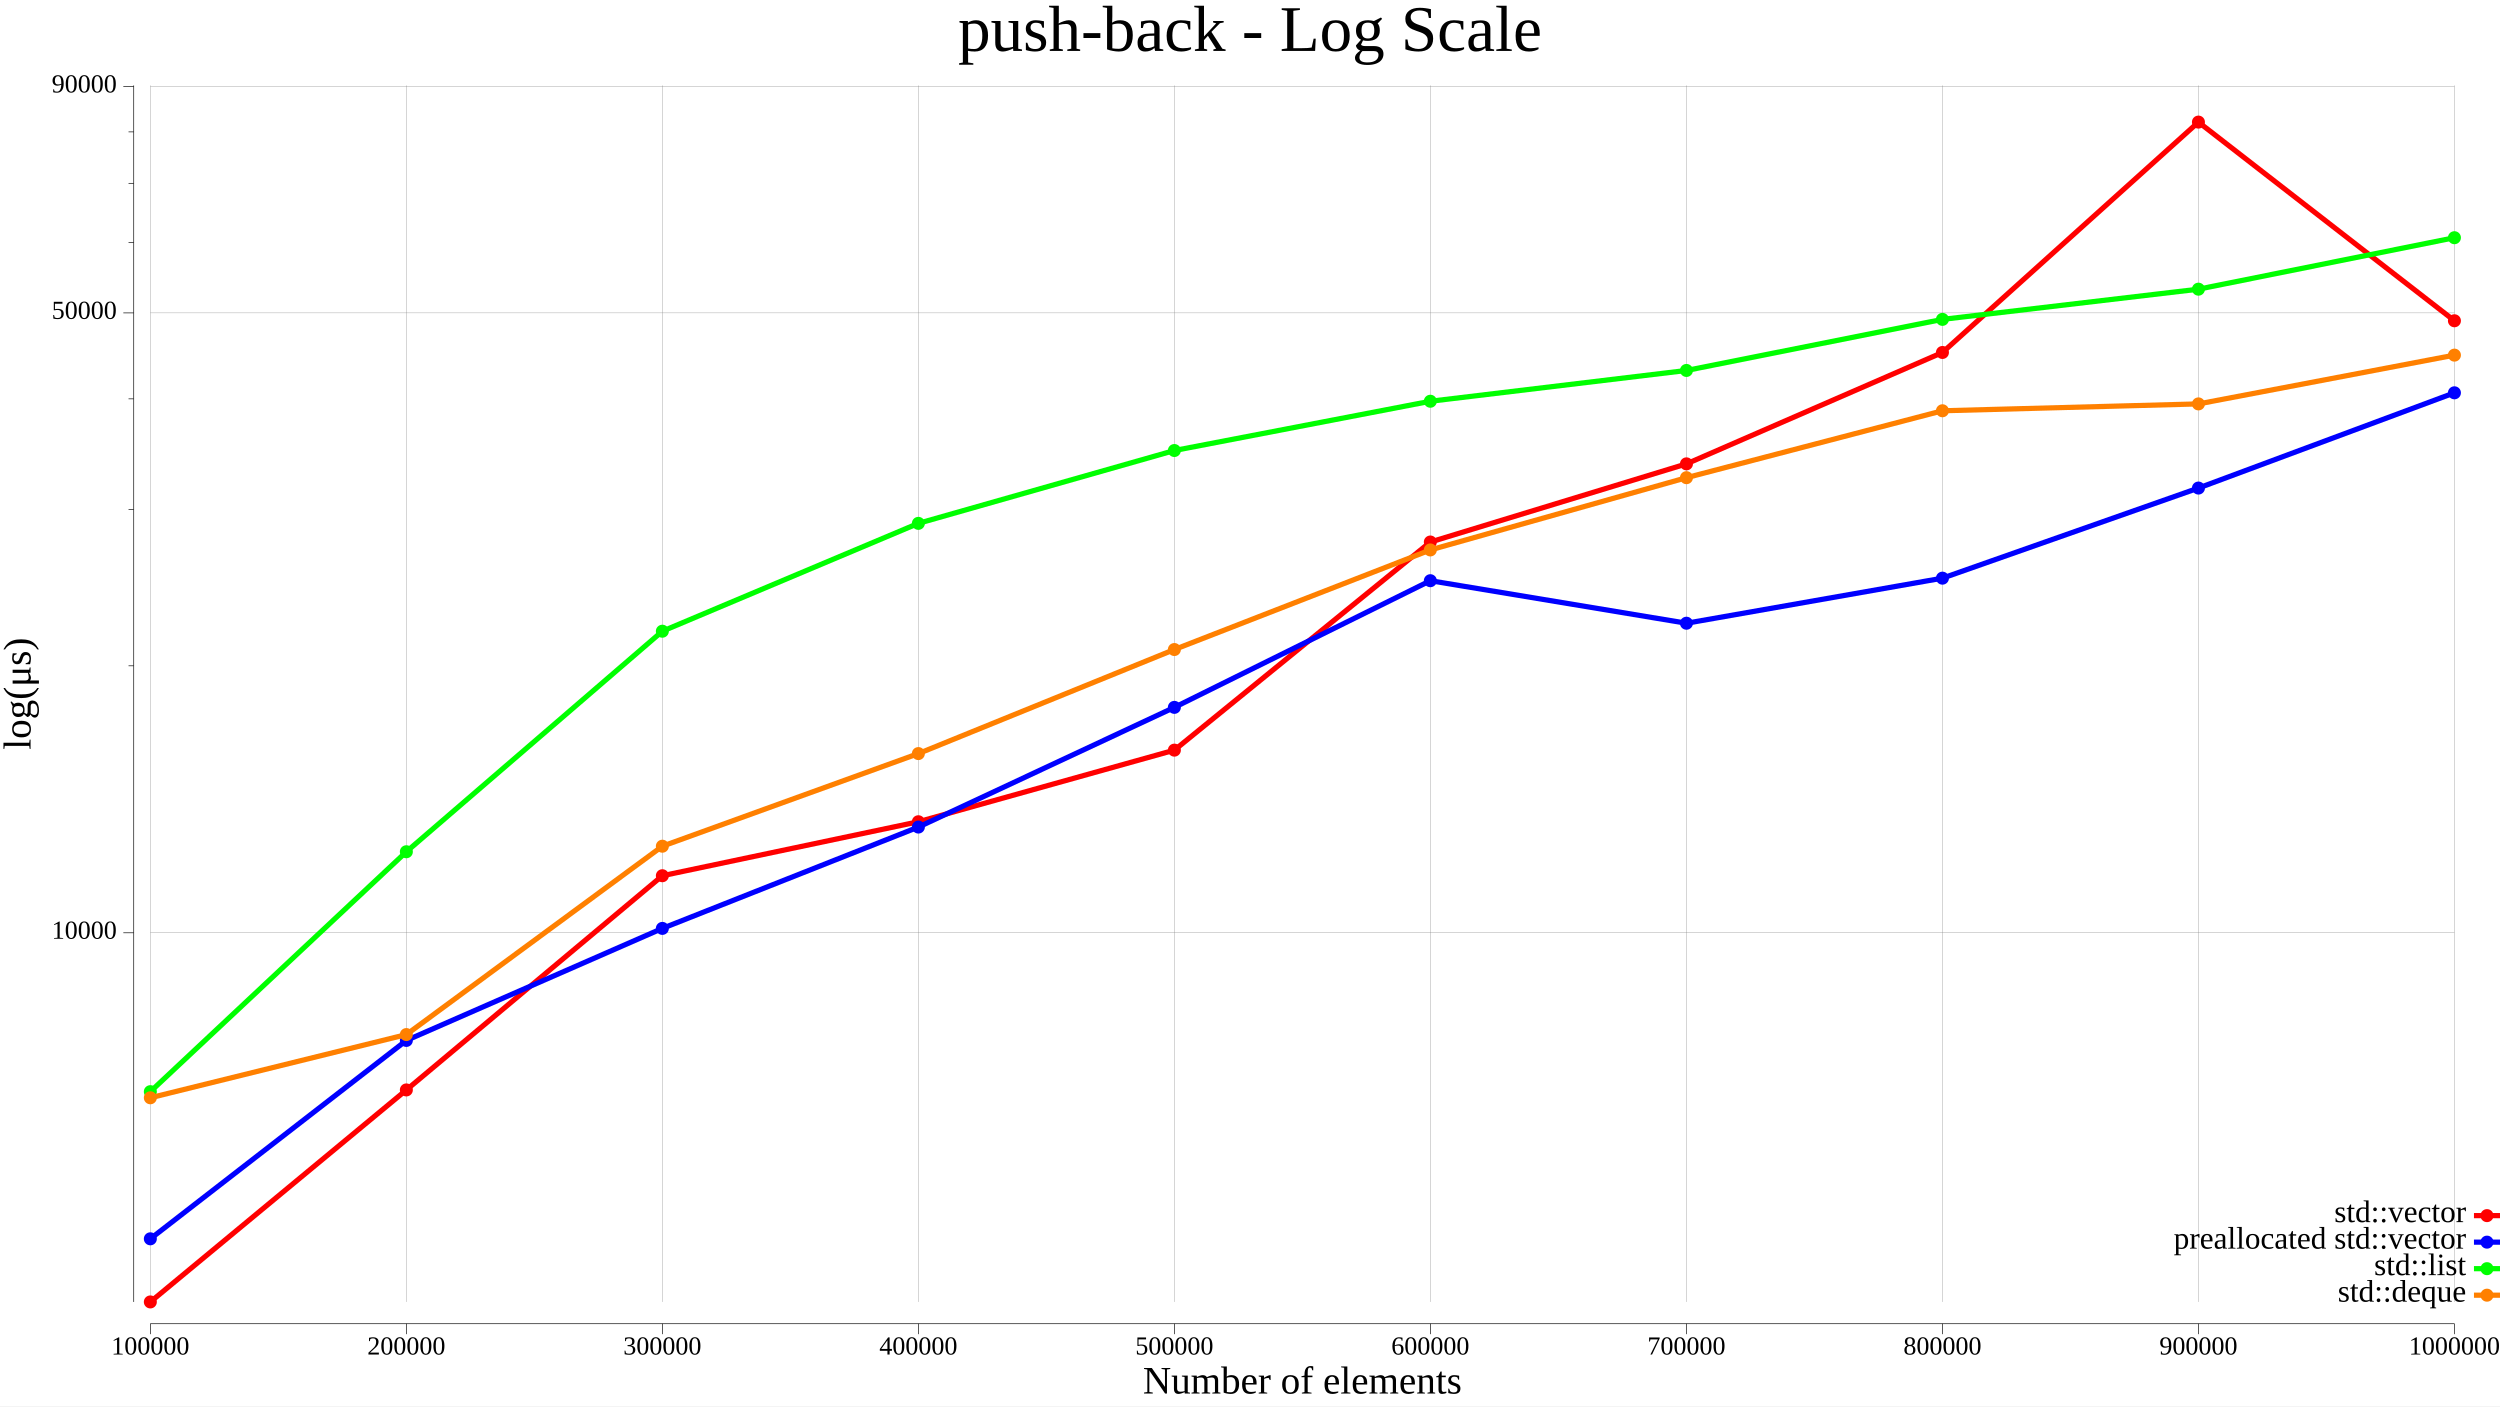
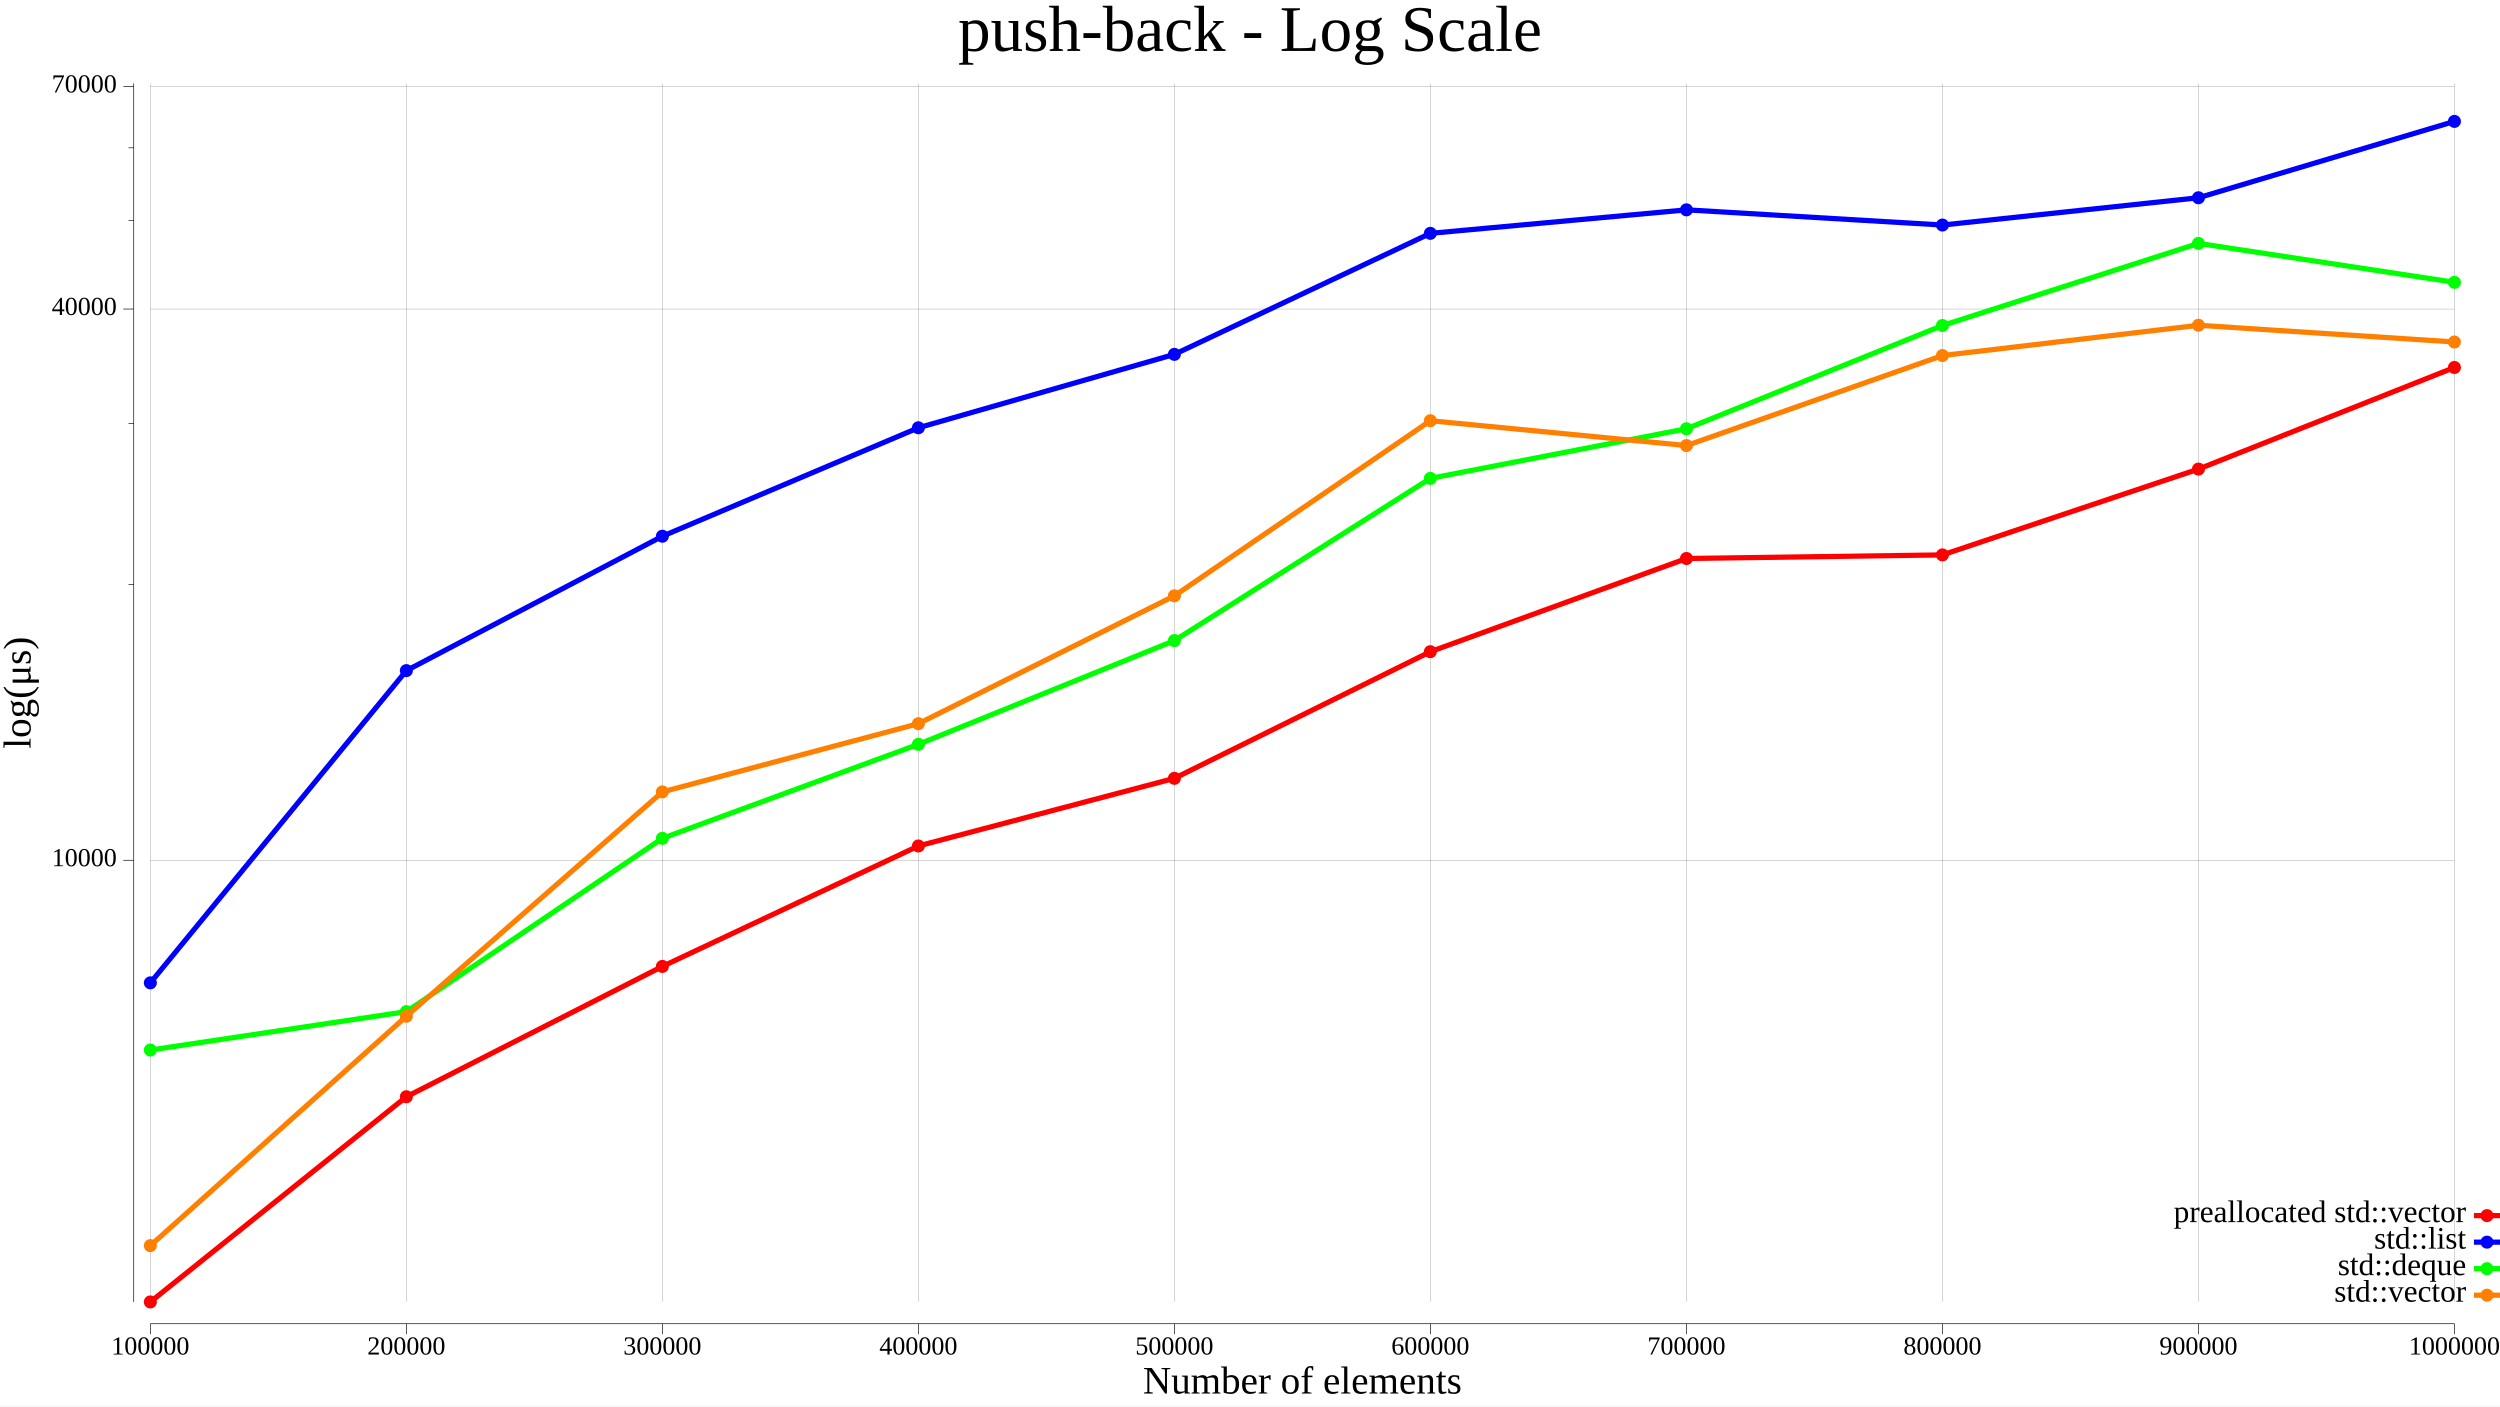
<svg xmlns="http://www.w3.org/2000/svg" width="1920pt" height="1080pt" viewBox="0 0 1920 1080">
  <g transform="scale(1, -1) translate(0, -1080)">
    <path d="M0,0L1920,0L1920,1080L0,1080Z" style="fill:#FFFFFF" />
    <text x="735.77" y="-1040.9" transform="scale(1, -1)" style="font-family:Liberation Serif;font-variant:normal;font-weight:normal;font-style:normal;font-size:50px">push-back - Log Scale</text>
    <text x="877.77" y="-9.756" transform="scale(1, -1)" style="font-family:Liberation Serif;font-variant:normal;font-weight:normal;font-style:normal;font-size:30px">Number of elements</text>
    <text x="85.462" y="-39.727" transform="scale(1, -1)" style="font-family:Liberation Serif;font-variant:normal;font-weight:normal;font-style:normal;font-size:20px">100000</text>
    <text x="282.08" y="-39.727" transform="scale(1, -1)" style="font-family:Liberation Serif;font-variant:normal;font-weight:normal;font-style:normal;font-size:20px">200000</text>
    <text x="478.69" y="-39.727" transform="scale(1, -1)" style="font-family:Liberation Serif;font-variant:normal;font-weight:normal;font-style:normal;font-size:20px">300000</text>
    <text x="675.31" y="-39.727" transform="scale(1, -1)" style="font-family:Liberation Serif;font-variant:normal;font-weight:normal;font-style:normal;font-size:20px">400000</text>
    <text x="871.92" y="-39.727" transform="scale(1, -1)" style="font-family:Liberation Serif;font-variant:normal;font-weight:normal;font-style:normal;font-size:20px">500000</text>
    <text x="1068.5" y="-39.727" transform="scale(1, -1)" style="font-family:Liberation Serif;font-variant:normal;font-weight:normal;font-style:normal;font-size:20px">600000</text>
    <text x="1265.2" y="-39.727" transform="scale(1, -1)" style="font-family:Liberation Serif;font-variant:normal;font-weight:normal;font-style:normal;font-size:20px">700000</text>
    <text x="1461.8" y="-39.727" transform="scale(1, -1)" style="font-family:Liberation Serif;font-variant:normal;font-weight:normal;font-style:normal;font-size:20px">800000</text>
    <text x="1658.4" y="-39.727" transform="scale(1, -1)" style="font-family:Liberation Serif;font-variant:normal;font-weight:normal;font-style:normal;font-size:20px">900000</text>
    <text x="1850" y="-39.727" transform="scale(1, -1)" style="font-family:Liberation Serif;font-variant:normal;font-weight:normal;font-style:normal;font-size:20px">1000000</text>
    <path d="M115.46,55.371L115.46,63.371" style="fill:none;stroke:#000000;stroke-width:0.5" />
    <path d="M312.08,55.371L312.08,63.371" style="fill:none;stroke:#000000;stroke-width:0.5" />
    <path d="M508.69,55.371L508.69,63.371" style="fill:none;stroke:#000000;stroke-width:0.5" />
    <path d="M705.31,55.371L705.31,63.371" style="fill:none;stroke:#000000;stroke-width:0.5" />
    <path d="M901.92,55.371L901.92,63.371" style="fill:none;stroke:#000000;stroke-width:0.5" />
    <path d="M1098.5,55.371L1098.5,63.371" style="fill:none;stroke:#000000;stroke-width:0.5" />
    <path d="M1295.2,55.371L1295.2,63.371" style="fill:none;stroke:#000000;stroke-width:0.5" />
    <path d="M1491.8,55.371L1491.8,63.371" style="fill:none;stroke:#000000;stroke-width:0.5" />
    <path d="M1688.4,55.371L1688.4,63.371" style="fill:none;stroke:#000000;stroke-width:0.5" />
    <path d="M1885,55.371L1885,63.371" style="fill:none;stroke:#000000;stroke-width:0.5" />
    <path d="M115.46,63.371L1885,63.371" style="fill:none;stroke:#000000;stroke-width:0.5" />
    <g transform="rotate(90)">
-       <text x="504.23" y="23.467" transform="scale(1, -1)" style="font-family:Liberation Serif;font-variant:normal;font-weight:normal;font-style:normal;font-size:30px">log(μs)</text>
+       <text x="504.95" y="23.467" transform="scale(1, -1)" style="font-family:Liberation Serif;font-variant:normal;font-weight:normal;font-style:normal;font-size:30px">log(μs)</text>
    </g>
-     <text x="39.712" y="-359.04" transform="scale(1, -1)" style="font-family:Liberation Serif;font-variant:normal;font-weight:normal;font-style:normal;font-size:20px">10000</text>
-     <text x="39.712" y="-835.12" transform="scale(1, -1)" style="font-family:Liberation Serif;font-variant:normal;font-weight:normal;font-style:normal;font-size:20px">50000</text>
-     <text x="39.712" y="-1009" transform="scale(1, -1)" style="font-family:Liberation Serif;font-variant:normal;font-weight:normal;font-style:normal;font-size:20px">90000</text>
-     <path d="M94.712,363.61L102.71,363.61" style="fill:none;stroke:#000000;stroke-width:0.5" />
-     <path d="M94.712,839.69L102.71,839.69" style="fill:none;stroke:#000000;stroke-width:0.5" />
+     <text x="39.712" y="-414.75" transform="scale(1, -1)" style="font-family:Liberation Serif;font-variant:normal;font-weight:normal;font-style:normal;font-size:20px">10000</text>
+     <text x="39.712" y="-838.09" transform="scale(1, -1)" style="font-family:Liberation Serif;font-variant:normal;font-weight:normal;font-style:normal;font-size:20px">40000</text>
+     <text x="39.712" y="-1009" transform="scale(1, -1)" style="font-family:Liberation Serif;font-variant:normal;font-weight:normal;font-style:normal;font-size:20px">70000</text>
+     <path d="M94.712,419.32L102.71,419.32" style="fill:none;stroke:#000000;stroke-width:0.5" />
+     <path d="M94.712,842.66L102.71,842.66" style="fill:none;stroke:#000000;stroke-width:0.5" />
    <path d="M94.712,1013.6L102.71,1013.6" style="fill:none;stroke:#000000;stroke-width:0.5" />
-     <path d="M98.712,568.65L102.71,568.65" style="fill:none;stroke:#000000;stroke-width:0.5" />
-     <path d="M98.712,688.58L102.71,688.58" style="fill:none;stroke:#000000;stroke-width:0.5" />
-     <path d="M98.712,773.68L102.71,773.68" style="fill:none;stroke:#000000;stroke-width:0.5" />
-     <path d="M98.712,893.62L102.71,893.62" style="fill:none;stroke:#000000;stroke-width:0.5" />
-     <path d="M98.712,939.22L102.71,939.22" style="fill:none;stroke:#000000;stroke-width:0.5" />
-     <path d="M98.712,978.71L102.71,978.71" style="fill:none;stroke:#000000;stroke-width:0.5" />
-     <path d="M102.71,80.11L102.71,1014.4" style="fill:none;stroke:#000000;stroke-width:0.5" />
-     <path d="M115.46,80.11L115.46,1014.4" style="fill:none;stroke:#808080;stroke-width:0.25" />
-     <path d="M312.08,80.11L312.08,1014.4" style="fill:none;stroke:#808080;stroke-width:0.25" />
-     <path d="M508.69,80.11L508.69,1014.4" style="fill:none;stroke:#808080;stroke-width:0.25" />
-     <path d="M705.31,80.11L705.31,1014.4" style="fill:none;stroke:#808080;stroke-width:0.25" />
-     <path d="M901.92,80.11L901.92,1014.4" style="fill:none;stroke:#808080;stroke-width:0.25" />
-     <path d="M1098.5,80.11L1098.5,1014.4" style="fill:none;stroke:#808080;stroke-width:0.25" />
-     <path d="M1295.2,80.11L1295.2,1014.4" style="fill:none;stroke:#808080;stroke-width:0.25" />
-     <path d="M1491.8,80.11L1491.8,1014.4" style="fill:none;stroke:#808080;stroke-width:0.25" />
-     <path d="M1688.4,80.11L1688.4,1014.4" style="fill:none;stroke:#808080;stroke-width:0.25" />
-     <path d="M1885,80.11L1885,1014.4" style="fill:none;stroke:#808080;stroke-width:0.25" />
-     <path d="M115.46,363.61L1885,363.61" style="fill:none;stroke:#808080;stroke-width:0.25" />
-     <path d="M115.46,839.69L1885,839.69" style="fill:none;stroke:#808080;stroke-width:0.25" />
+     <path d="M98.712,630.99L102.71,630.99" style="fill:none;stroke:#000000;stroke-width:0.5" />
+     <path d="M98.712,754.81L102.71,754.81" style="fill:none;stroke:#000000;stroke-width:0.5" />
+     <path d="M98.712,910.8L102.71,910.8" style="fill:none;stroke:#000000;stroke-width:0.5" />
+     <path d="M98.712,966.48L102.71,966.48" style="fill:none;stroke:#000000;stroke-width:0.5" />
+     <path d="M102.71,80.11L102.71,1015.9" style="fill:none;stroke:#000000;stroke-width:0.5" />
+     <path d="M115.46,80.11L115.46,1015.9" style="fill:none;stroke:#808080;stroke-width:0.25" />
+     <path d="M312.08,80.11L312.08,1015.9" style="fill:none;stroke:#808080;stroke-width:0.25" />
+     <path d="M508.69,80.11L508.69,1015.9" style="fill:none;stroke:#808080;stroke-width:0.25" />
+     <path d="M705.31,80.11L705.31,1015.9" style="fill:none;stroke:#808080;stroke-width:0.25" />
+     <path d="M901.92,80.11L901.92,1015.9" style="fill:none;stroke:#808080;stroke-width:0.25" />
+     <path d="M1098.5,80.11L1098.5,1015.9" style="fill:none;stroke:#808080;stroke-width:0.25" />
+     <path d="M1295.2,80.11L1295.2,1015.9" style="fill:none;stroke:#808080;stroke-width:0.25" />
+     <path d="M1491.8,80.11L1491.8,1015.9" style="fill:none;stroke:#808080;stroke-width:0.25" />
+     <path d="M1688.4,80.11L1688.4,1015.9" style="fill:none;stroke:#808080;stroke-width:0.25" />
+     <path d="M1885,80.11L1885,1015.9" style="fill:none;stroke:#808080;stroke-width:0.25" />
+     <path d="M115.46,419.32L1885,419.32" style="fill:none;stroke:#808080;stroke-width:0.25" />
+     <path d="M115.46,842.66L1885,842.66" style="fill:none;stroke:#808080;stroke-width:0.25" />
    <path d="M115.46,1013.6L1885,1013.6" style="fill:none;stroke:#808080;stroke-width:0.25" />
-     <path d="M115.46,80.11L312.08,242.93L508.69,407.44L705.31,448.9L901.92,503.89L1098.5,663.73L1295.2,723.75L1491.8,809.3L1688.4,986.23L1885,833.65" style="fill:none;stroke:#FF0000;stroke-width:4" />
+     <path d="M115.46,80.11L312.08,237.7L508.69,337.79L705.31,430.3L901.92,482.24L1098.5,579.5L1295.2,651.07L1491.8,653.83L1688.4,719.74L1885,797.78" style="fill:none;stroke:#FF0000;stroke-width:4" />
    <path d="M120.46,80.11A5,5 0 1 1 110.46,80.11A5,5 0 1 1 120.46,80.11Z" style="fill:#FF0000" />
-     <path d="M317.08,242.93A5,5 0 1 1 307.08,242.93A5,5 0 1 1 317.08,242.93Z" style="fill:#FF0000" />
-     <path d="M513.69,407.44A5,5 0 1 1 503.69,407.44A5,5 0 1 1 513.69,407.44Z" style="fill:#FF0000" />
-     <path d="M710.31,448.9A5,5 0 1 1 700.31,448.9A5,5 0 1 1 710.31,448.9Z" style="fill:#FF0000" />
-     <path d="M906.92,503.89A5,5 0 1 1 896.92,503.89A5,5 0 1 1 906.92,503.89Z" style="fill:#FF0000" />
-     <path d="M1103.5,663.73A5,5 0 1 1 1093.5,663.73A5,5 0 1 1 1103.5,663.73Z" style="fill:#FF0000" />
-     <path d="M1300.2,723.75A5,5 0 1 1 1290.2,723.75A5,5 0 1 1 1300.2,723.75Z" style="fill:#FF0000" />
-     <path d="M1496.8,809.3A5,5 0 1 1 1486.8,809.3A5,5 0 1 1 1496.8,809.3Z" style="fill:#FF0000" />
-     <path d="M1693.4,986.23A5,5 0 1 1 1683.4,986.23A5,5 0 1 1 1693.4,986.23Z" style="fill:#FF0000" />
-     <path d="M1890,833.65A5,5 0 1 1 1880,833.65A5,5 0 1 1 1890,833.65Z" style="fill:#FF0000" />
-     <path d="M115.46,128.59L312.08,280.95L508.69,366.99L705.31,444.82L901.92,536.74L1098.5,634.02L1295.2,601.36L1491.8,635.97L1688.4,705.17L1885,778.32" style="fill:none;stroke:#0000FF;stroke-width:4" />
-     <path d="M120.46,128.59A5,5 0 1 1 110.46,128.59A5,5 0 1 1 120.46,128.59Z" style="fill:#0000FF" />
-     <path d="M317.08,280.95A5,5 0 1 1 307.08,280.95A5,5 0 1 1 317.08,280.95Z" style="fill:#0000FF" />
-     <path d="M513.69,366.99A5,5 0 1 1 503.69,366.99A5,5 0 1 1 513.69,366.99Z" style="fill:#0000FF" />
-     <path d="M710.31,444.82A5,5 0 1 1 700.31,444.82A5,5 0 1 1 710.31,444.82Z" style="fill:#0000FF" />
-     <path d="M906.92,536.74A5,5 0 1 1 896.92,536.74A5,5 0 1 1 906.92,536.74Z" style="fill:#0000FF" />
-     <path d="M1103.5,634.02A5,5 0 1 1 1093.5,634.02A5,5 0 1 1 1103.5,634.02Z" style="fill:#0000FF" />
-     <path d="M1300.2,601.36A5,5 0 1 1 1290.2,601.36A5,5 0 1 1 1300.2,601.36Z" style="fill:#0000FF" />
-     <path d="M1496.8,635.97A5,5 0 1 1 1486.8,635.97A5,5 0 1 1 1496.8,635.97Z" style="fill:#0000FF" />
-     <path d="M1693.4,705.17A5,5 0 1 1 1683.4,705.17A5,5 0 1 1 1693.4,705.17Z" style="fill:#0000FF" />
-     <path d="M1890,778.32A5,5 0 1 1 1880,778.32A5,5 0 1 1 1890,778.32Z" style="fill:#0000FF" />
-     <path d="M115.46,241.6L312.08,425.86L508.69,595.23L705.31,678.06L901.92,734L1098.5,771.84L1295.2,795.49L1491.8,834.72L1688.4,857.91L1885,897.44" style="fill:none;stroke:#00FF00;stroke-width:4" />
-     <path d="M120.46,241.6A5,5 0 1 1 110.46,241.6A5,5 0 1 1 120.46,241.6Z" style="fill:#00FF00" />
-     <path d="M317.08,425.86A5,5 0 1 1 307.08,425.86A5,5 0 1 1 317.08,425.86Z" style="fill:#00FF00" />
-     <path d="M513.69,595.23A5,5 0 1 1 503.69,595.23A5,5 0 1 1 513.69,595.23Z" style="fill:#00FF00" />
-     <path d="M710.31,678.06A5,5 0 1 1 700.31,678.06A5,5 0 1 1 710.31,678.06Z" style="fill:#00FF00" />
-     <path d="M906.92,734A5,5 0 1 1 896.92,734A5,5 0 1 1 906.92,734Z" style="fill:#00FF00" />
-     <path d="M1103.5,771.84A5,5 0 1 1 1093.5,771.84A5,5 0 1 1 1103.5,771.84Z" style="fill:#00FF00" />
-     <path d="M1300.2,795.49A5,5 0 1 1 1290.2,795.49A5,5 0 1 1 1300.2,795.49Z" style="fill:#00FF00" />
-     <path d="M1496.8,834.72A5,5 0 1 1 1486.8,834.72A5,5 0 1 1 1496.8,834.72Z" style="fill:#00FF00" />
-     <path d="M1693.4,857.91A5,5 0 1 1 1683.4,857.91A5,5 0 1 1 1693.4,857.91Z" style="fill:#00FF00" />
-     <path d="M1890,897.44A5,5 0 1 1 1880,897.44A5,5 0 1 1 1890,897.44Z" style="fill:#00FF00" />
-     <path d="M115.46,236.91L312.08,285.45L508.69,430.11L705.31,501.25L901.92,581.16L1098.5,657.65L1295.2,713.14L1491.8,764.53L1688.4,769.8L1885,807.26" style="fill:none;stroke:#FF8000;stroke-width:4" />
-     <path d="M120.46,236.91A5,5 0 1 1 110.46,236.91A5,5 0 1 1 120.46,236.91Z" style="fill:#FF8000" />
-     <path d="M317.08,285.45A5,5 0 1 1 307.08,285.45A5,5 0 1 1 317.08,285.45Z" style="fill:#FF8000" />
-     <path d="M513.69,430.11A5,5 0 1 1 503.69,430.11A5,5 0 1 1 513.69,430.11Z" style="fill:#FF8000" />
-     <path d="M710.31,501.25A5,5 0 1 1 700.31,501.25A5,5 0 1 1 710.31,501.25Z" style="fill:#FF8000" />
-     <path d="M906.92,581.16A5,5 0 1 1 896.92,581.16A5,5 0 1 1 906.92,581.16Z" style="fill:#FF8000" />
-     <path d="M1103.5,657.65A5,5 0 1 1 1093.5,657.65A5,5 0 1 1 1103.5,657.65Z" style="fill:#FF8000" />
-     <path d="M1300.2,713.14A5,5 0 1 1 1290.2,713.14A5,5 0 1 1 1300.2,713.14Z" style="fill:#FF8000" />
-     <path d="M1496.8,764.53A5,5 0 1 1 1486.8,764.53A5,5 0 1 1 1496.8,764.53Z" style="fill:#FF8000" />
-     <path d="M1693.4,769.8A5,5 0 1 1 1683.4,769.8A5,5 0 1 1 1693.4,769.8Z" style="fill:#FF8000" />
-     <path d="M1890,807.26A5,5 0 1 1 1880,807.26A5,5 0 1 1 1890,807.26Z" style="fill:#FF8000" />
+     <path d="M317.08,237.7A5,5 0 1 1 307.08,237.7A5,5 0 1 1 317.08,237.7Z" style="fill:#FF0000" />
+     <path d="M513.69,337.79A5,5 0 1 1 503.69,337.79A5,5 0 1 1 513.69,337.79Z" style="fill:#FF0000" />
+     <path d="M710.31,430.3A5,5 0 1 1 700.31,430.3A5,5 0 1 1 710.31,430.3Z" style="fill:#FF0000" />
+     <path d="M906.92,482.24A5,5 0 1 1 896.92,482.24A5,5 0 1 1 906.92,482.24Z" style="fill:#FF0000" />
+     <path d="M1103.5,579.5A5,5 0 1 1 1093.5,579.5A5,5 0 1 1 1103.5,579.5Z" style="fill:#FF0000" />
+     <path d="M1300.2,651.07A5,5 0 1 1 1290.2,651.07A5,5 0 1 1 1300.2,651.07Z" style="fill:#FF0000" />
+     <path d="M1496.8,653.83A5,5 0 1 1 1486.8,653.83A5,5 0 1 1 1496.8,653.83Z" style="fill:#FF0000" />
+     <path d="M1693.4,719.74A5,5 0 1 1 1683.4,719.74A5,5 0 1 1 1693.4,719.74Z" style="fill:#FF0000" />
+     <path d="M1890,797.78A5,5 0 1 1 1880,797.78A5,5 0 1 1 1890,797.78Z" style="fill:#FF0000" />
+     <path d="M115.46,325.17L312.08,564.96L508.69,668.18L705.31,751.47L901.92,807.85L1098.5,900.79L1295.2,918.84L1491.8,907.17L1688.4,928.13L1885,986.77" style="fill:none;stroke:#0000FF;stroke-width:4" />
+     <path d="M120.46,325.17A5,5 0 1 1 110.46,325.17A5,5 0 1 1 120.46,325.17Z" style="fill:#0000FF" />
+     <path d="M317.08,564.96A5,5 0 1 1 307.08,564.96A5,5 0 1 1 317.08,564.96Z" style="fill:#0000FF" />
+     <path d="M513.69,668.18A5,5 0 1 1 503.69,668.18A5,5 0 1 1 513.69,668.18Z" style="fill:#0000FF" />
+     <path d="M710.31,751.47A5,5 0 1 1 700.31,751.47A5,5 0 1 1 710.31,751.47Z" style="fill:#0000FF" />
+     <path d="M906.92,807.85A5,5 0 1 1 896.92,807.85A5,5 0 1 1 906.92,807.85Z" style="fill:#0000FF" />
+     <path d="M1103.5,900.79A5,5 0 1 1 1093.5,900.79A5,5 0 1 1 1103.5,900.79Z" style="fill:#0000FF" />
+     <path d="M1300.2,918.84A5,5 0 1 1 1290.2,918.84A5,5 0 1 1 1300.2,918.84Z" style="fill:#0000FF" />
+     <path d="M1496.8,907.17A5,5 0 1 1 1486.8,907.17A5,5 0 1 1 1496.8,907.17Z" style="fill:#0000FF" />
+     <path d="M1693.4,928.13A5,5 0 1 1 1683.4,928.13A5,5 0 1 1 1693.4,928.13Z" style="fill:#0000FF" />
+     <path d="M1890,986.77A5,5 0 1 1 1880,986.77A5,5 0 1 1 1890,986.77Z" style="fill:#0000FF" />
+     <path d="M115.46,273.58L312.08,303.07L508.69,436.16L705.31,508.35L901.92,588.01L1098.5,712.6L1295.2,750.72L1491.8,830.02L1688.4,893.07L1885,863.17" style="fill:none;stroke:#00FF00;stroke-width:4" />
+     <path d="M120.46,273.58A5,5 0 1 1 110.46,273.58A5,5 0 1 1 120.46,273.58Z" style="fill:#00FF00" />
+     <path d="M317.08,303.07A5,5 0 1 1 307.08,303.07A5,5 0 1 1 317.08,303.07Z" style="fill:#00FF00" />
+     <path d="M513.69,436.16A5,5 0 1 1 503.69,436.16A5,5 0 1 1 513.69,436.16Z" style="fill:#00FF00" />
+     <path d="M710.31,508.35A5,5 0 1 1 700.31,508.35A5,5 0 1 1 710.31,508.35Z" style="fill:#00FF00" />
+     <path d="M906.92,588.01A5,5 0 1 1 896.92,588.01A5,5 0 1 1 906.92,588.01Z" style="fill:#00FF00" />
+     <path d="M1103.5,712.6A5,5 0 1 1 1093.5,712.6A5,5 0 1 1 1103.5,712.6Z" style="fill:#00FF00" />
+     <path d="M1300.2,750.72A5,5 0 1 1 1290.2,750.72A5,5 0 1 1 1300.2,750.72Z" style="fill:#00FF00" />
+     <path d="M1496.8,830.02A5,5 0 1 1 1486.8,830.02A5,5 0 1 1 1496.8,830.02Z" style="fill:#00FF00" />
+     <path d="M1693.4,893.07A5,5 0 1 1 1683.4,893.07A5,5 0 1 1 1693.4,893.07Z" style="fill:#00FF00" />
+     <path d="M1890,863.17A5,5 0 1 1 1880,863.17A5,5 0 1 1 1890,863.17Z" style="fill:#00FF00" />
+     <path d="M115.46,123.36L312.08,299.52L508.69,471.82L705.31,524.22L901.92,622.38L1098.5,756.89L1295.2,737.8L1491.8,806.95L1688.4,830.2L1885,817.35" style="fill:none;stroke:#FF8000;stroke-width:4" />
+     <path d="M120.46,123.36A5,5 0 1 1 110.46,123.36A5,5 0 1 1 120.46,123.36Z" style="fill:#FF8000" />
+     <path d="M317.08,299.52A5,5 0 1 1 307.08,299.52A5,5 0 1 1 317.08,299.52Z" style="fill:#FF8000" />
+     <path d="M513.69,471.82A5,5 0 1 1 503.69,471.82A5,5 0 1 1 513.69,471.82Z" style="fill:#FF8000" />
+     <path d="M710.31,524.22A5,5 0 1 1 700.31,524.22A5,5 0 1 1 710.31,524.22Z" style="fill:#FF8000" />
+     <path d="M906.92,622.38A5,5 0 1 1 896.92,622.38A5,5 0 1 1 906.92,622.38Z" style="fill:#FF8000" />
+     <path d="M1103.5,756.89A5,5 0 1 1 1093.5,756.89A5,5 0 1 1 1103.5,756.89Z" style="fill:#FF8000" />
+     <path d="M1300.2,737.8A5,5 0 1 1 1290.2,737.8A5,5 0 1 1 1300.2,737.8Z" style="fill:#FF8000" />
+     <path d="M1496.8,806.95A5,5 0 1 1 1486.8,806.95A5,5 0 1 1 1496.8,806.95Z" style="fill:#FF8000" />
+     <path d="M1693.4,830.2A5,5 0 1 1 1683.4,830.2A5,5 0 1 1 1693.4,830.2Z" style="fill:#FF8000" />
+     <path d="M1890,817.35A5,5 0 1 1 1880,817.35A5,5 0 1 1 1890,817.35Z" style="fill:#FF8000" />
    <path d="M1900,146.4L1920,146.4" style="fill:none;stroke:#FF0000;stroke-width:4" />
    <path d="M1915,146.4A5,5 0 1 1 1905,146.4A5,5 0 1 1 1915,146.4Z" style="fill:#FF0000" />
-     <text x="1792.7" y="-141.42" transform="scale(1, -1)" style="font-family:Liberation Serif;font-variant:normal;font-weight:normal;font-style:normal;font-size:24px">std::vector</text>
+     <text x="1669.4" y="-141.42" transform="scale(1, -1)" style="font-family:Liberation Serif;font-variant:normal;font-weight:normal;font-style:normal;font-size:24px">preallocated std::vector</text>
    <path d="M1900,126.03L1920,126.03" style="fill:none;stroke:#0000FF;stroke-width:4" />
    <path d="M1915,126.03A5,5 0 1 1 1905,126.03A5,5 0 1 1 1915,126.03Z" style="fill:#0000FF" />
-     <text x="1669.4" y="-121.05" transform="scale(1, -1)" style="font-family:Liberation Serif;font-variant:normal;font-weight:normal;font-style:normal;font-size:24px">preallocated std::vector</text>
+     <text x="1823.3" y="-121.05" transform="scale(1, -1)" style="font-family:Liberation Serif;font-variant:normal;font-weight:normal;font-style:normal;font-size:24px">std::list</text>
    <path d="M1900,105.66L1920,105.66" style="fill:none;stroke:#00FF00;stroke-width:4" />
    <path d="M1915,105.66A5,5 0 1 1 1905,105.66A5,5 0 1 1 1915,105.66Z" style="fill:#00FF00" />
-     <text x="1823.3" y="-100.69" transform="scale(1, -1)" style="font-family:Liberation Serif;font-variant:normal;font-weight:normal;font-style:normal;font-size:24px">std::list</text>
+     <text x="1795.4" y="-100.69" transform="scale(1, -1)" style="font-family:Liberation Serif;font-variant:normal;font-weight:normal;font-style:normal;font-size:24px">std::deque</text>
    <path d="M1900,85.294L1920,85.294" style="fill:none;stroke:#FF8000;stroke-width:4" />
    <path d="M1915,85.294A5,5 0 1 1 1905,85.294A5,5 0 1 1 1915,85.294Z" style="fill:#FF8000" />
-     <text x="1795.4" y="-80.319" transform="scale(1, -1)" style="font-family:Liberation Serif;font-variant:normal;font-weight:normal;font-style:normal;font-size:24px">std::deque</text>
+     <text x="1792.7" y="-80.319" transform="scale(1, -1)" style="font-family:Liberation Serif;font-variant:normal;font-weight:normal;font-style:normal;font-size:24px">std::vector</text>
  </g>
</svg>
